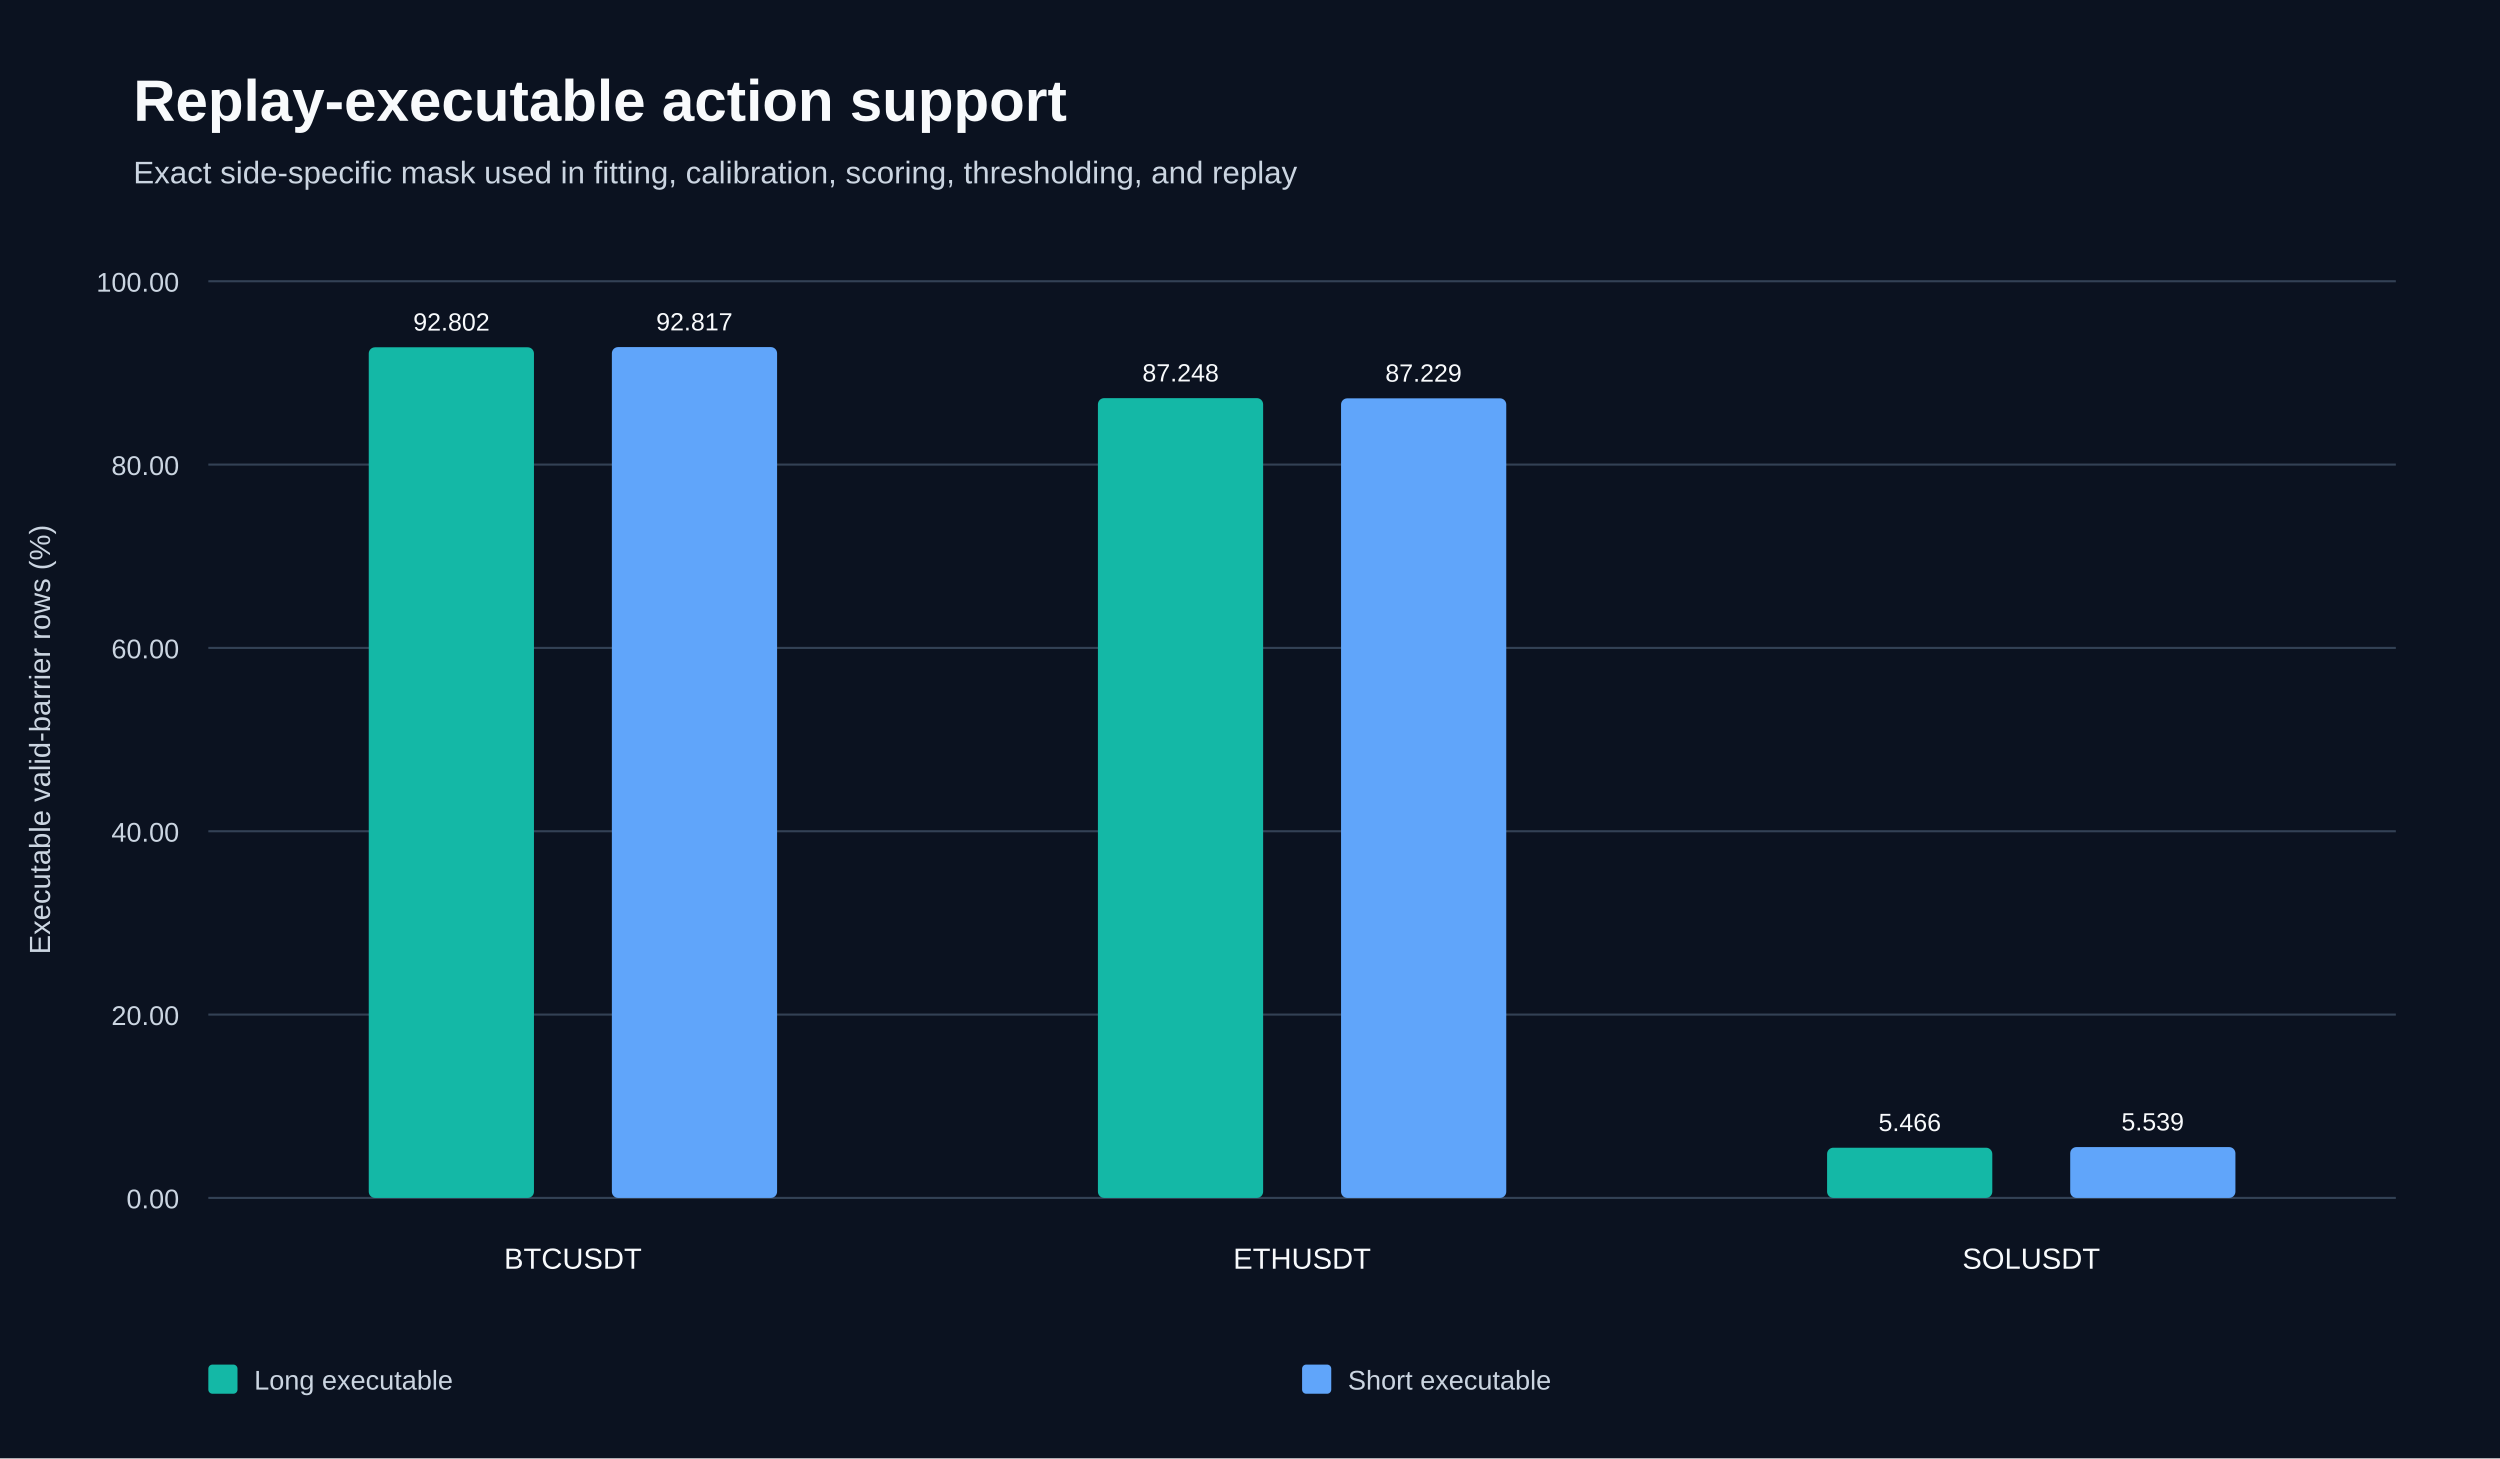
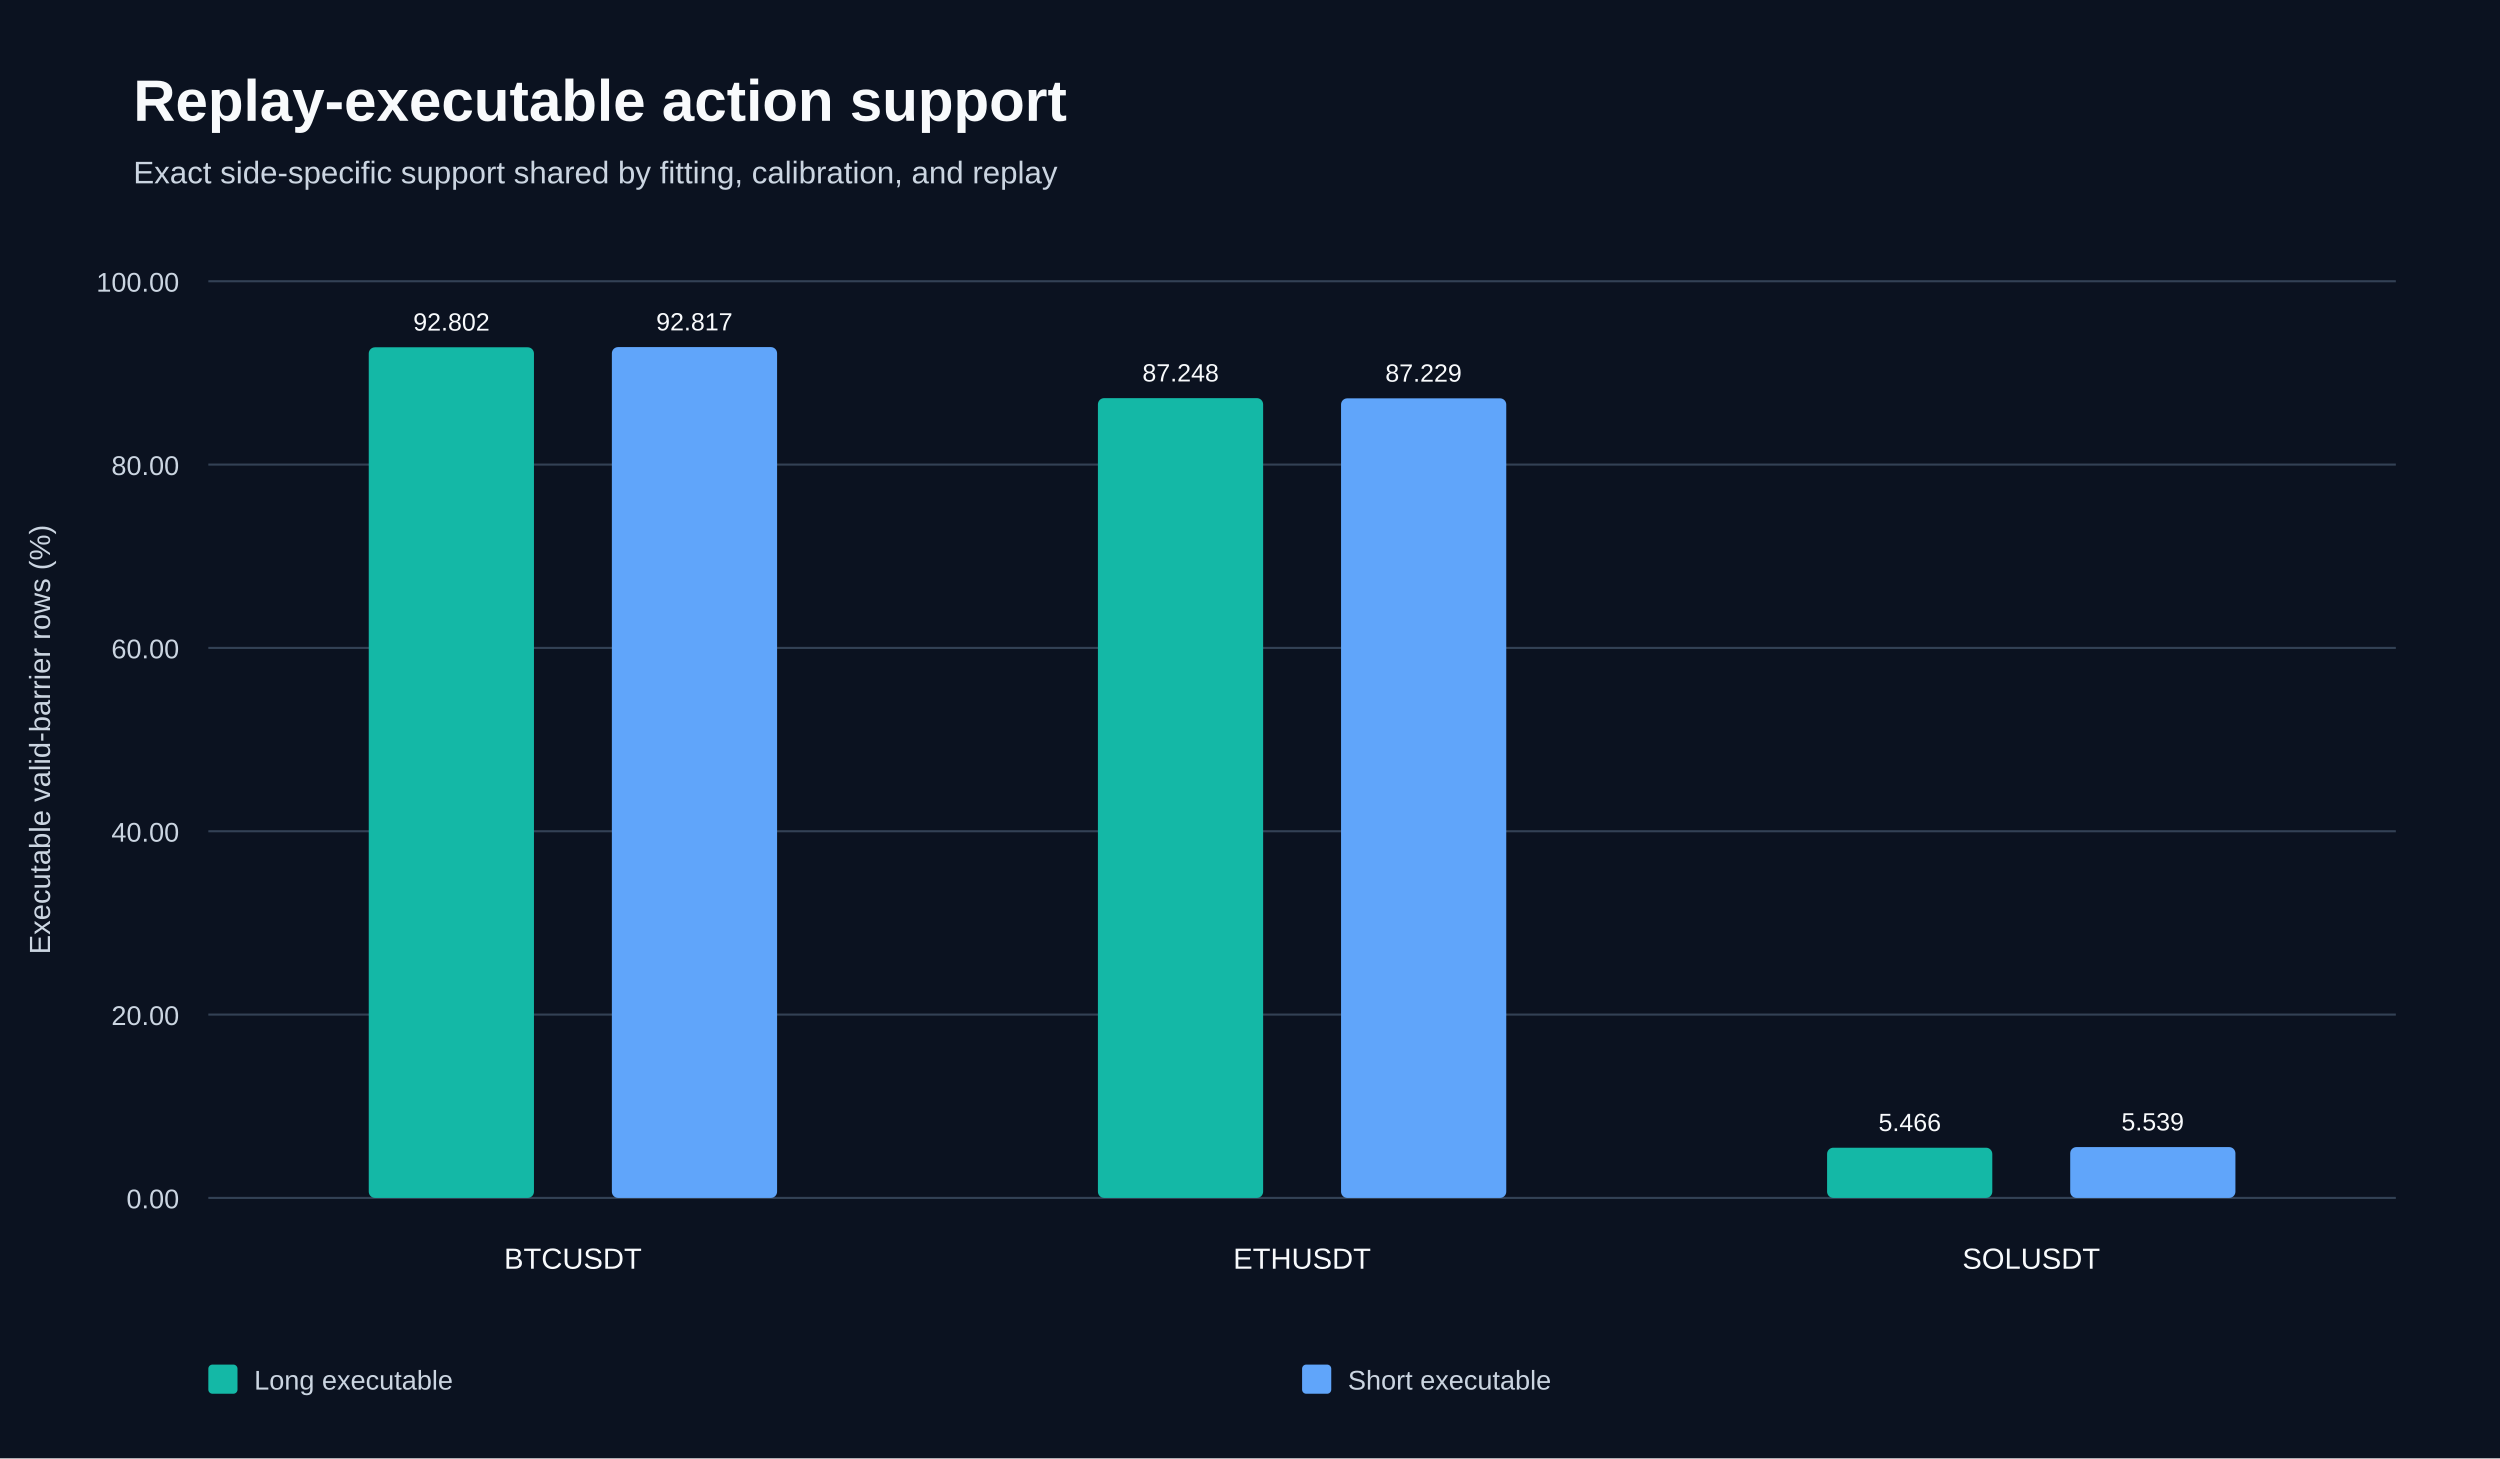
<svg xmlns="http://www.w3.org/2000/svg" width="1200" height="700" viewBox="0 0 1200 700" role="img">
  <rect width="1200" height="700" fill="#0b1220" />
  <text x="64" y="58" fill="#f8fafc" font-family="Segoe UI,Arial,sans-serif" font-size="28" font-weight="700">Replay-executable action support</text>
-   <text x="64" y="88" fill="#cbd5e1" font-family="Segoe UI,Arial,sans-serif" font-size="15">Exact side-specific mask used in fitting, calibration, scoring, thresholding, and replay</text>
+   <text x="64" y="88" fill="#cbd5e1" font-family="Segoe UI,Arial,sans-serif" font-size="15">Exact side-specific support shared by fitting, calibration, and replay</text>
  <line x1="100" y1="575.0" x2="1150" y2="575.0" stroke="#334155" stroke-width="1" />
  <text x="86" y="580.0" text-anchor="end" fill="#cbd5e1" font-family="Segoe UI,Arial,sans-serif" font-size="13">0.00</text>
  <line x1="100" y1="487.0" x2="1150" y2="487.0" stroke="#334155" stroke-width="1" />
  <text x="86" y="492.0" text-anchor="end" fill="#cbd5e1" font-family="Segoe UI,Arial,sans-serif" font-size="13">20.00</text>
  <line x1="100" y1="399.0" x2="1150" y2="399.0" stroke="#334155" stroke-width="1" />
  <text x="86" y="404.0" text-anchor="end" fill="#cbd5e1" font-family="Segoe UI,Arial,sans-serif" font-size="13">40.00</text>
  <line x1="100" y1="311.0" x2="1150" y2="311.0" stroke="#334155" stroke-width="1" />
  <text x="86" y="316.0" text-anchor="end" fill="#cbd5e1" font-family="Segoe UI,Arial,sans-serif" font-size="13">60.00</text>
  <line x1="100" y1="223.0" x2="1150" y2="223.0" stroke="#334155" stroke-width="1" />
  <text x="86" y="228.0" text-anchor="end" fill="#cbd5e1" font-family="Segoe UI,Arial,sans-serif" font-size="13">80.00</text>
  <line x1="100" y1="135.0" x2="1150" y2="135.0" stroke="#334155" stroke-width="1" />
  <text x="86" y="140.0" text-anchor="end" fill="#cbd5e1" font-family="Segoe UI,Arial,sans-serif" font-size="13">100.00</text>
  <rect x="177.0" y="166.7" width="79.3" height="408.3" rx="3" fill="#14b8a6" />
  <text x="216.7" y="158.7" text-anchor="middle" fill="#f8fafc" font-family="Segoe UI,Arial,sans-serif" font-size="12">92.802</text>
  <rect x="293.7" y="166.6" width="79.3" height="408.4" rx="3" fill="#60a5fa" />
  <text x="333.3" y="158.6" text-anchor="middle" fill="#f8fafc" font-family="Segoe UI,Arial,sans-serif" font-size="12">92.817</text>
  <text x="275.0" y="609" text-anchor="middle" fill="#f8fafc" font-family="Segoe UI,Arial,sans-serif" font-size="14">BTCUSDT</text>
  <rect x="527.0" y="191.1" width="79.3" height="383.9" rx="3" fill="#14b8a6" />
  <text x="566.7" y="183.1" text-anchor="middle" fill="#f8fafc" font-family="Segoe UI,Arial,sans-serif" font-size="12">87.248</text>
  <rect x="643.7" y="191.2" width="79.3" height="383.8" rx="3" fill="#60a5fa" />
  <text x="683.3" y="183.2" text-anchor="middle" fill="#f8fafc" font-family="Segoe UI,Arial,sans-serif" font-size="12">87.229</text>
  <text x="625.0" y="609" text-anchor="middle" fill="#f8fafc" font-family="Segoe UI,Arial,sans-serif" font-size="14">ETHUSDT</text>
  <rect x="877.0" y="550.9" width="79.3" height="24.1" rx="3" fill="#14b8a6" />
  <text x="916.7" y="542.9" text-anchor="middle" fill="#f8fafc" font-family="Segoe UI,Arial,sans-serif" font-size="12">5.466</text>
  <rect x="993.7" y="550.6" width="79.3" height="24.4" rx="3" fill="#60a5fa" />
  <text x="1033.3" y="542.6" text-anchor="middle" fill="#f8fafc" font-family="Segoe UI,Arial,sans-serif" font-size="12">5.539</text>
  <text x="975.0" y="609" text-anchor="middle" fill="#f8fafc" font-family="Segoe UI,Arial,sans-serif" font-size="14">SOLUSDT</text>
  <text transform="translate(24 355.0) rotate(-90)" text-anchor="middle" fill="#cbd5e1" font-family="Segoe UI,Arial,sans-serif" font-size="14">Executable valid-barrier rows (%)</text>
  <rect x="100.0" y="655" width="14" height="14" rx="2" fill="#14b8a6" />
  <text x="122.0" y="667" fill="#cbd5e1" font-family="Segoe UI,Arial,sans-serif" font-size="13">Long executable</text>
  <rect x="625.0" y="655" width="14" height="14" rx="2" fill="#60a5fa" />
  <text x="647.0" y="667" fill="#cbd5e1" font-family="Segoe UI,Arial,sans-serif" font-size="13">Short executable</text>
</svg>
